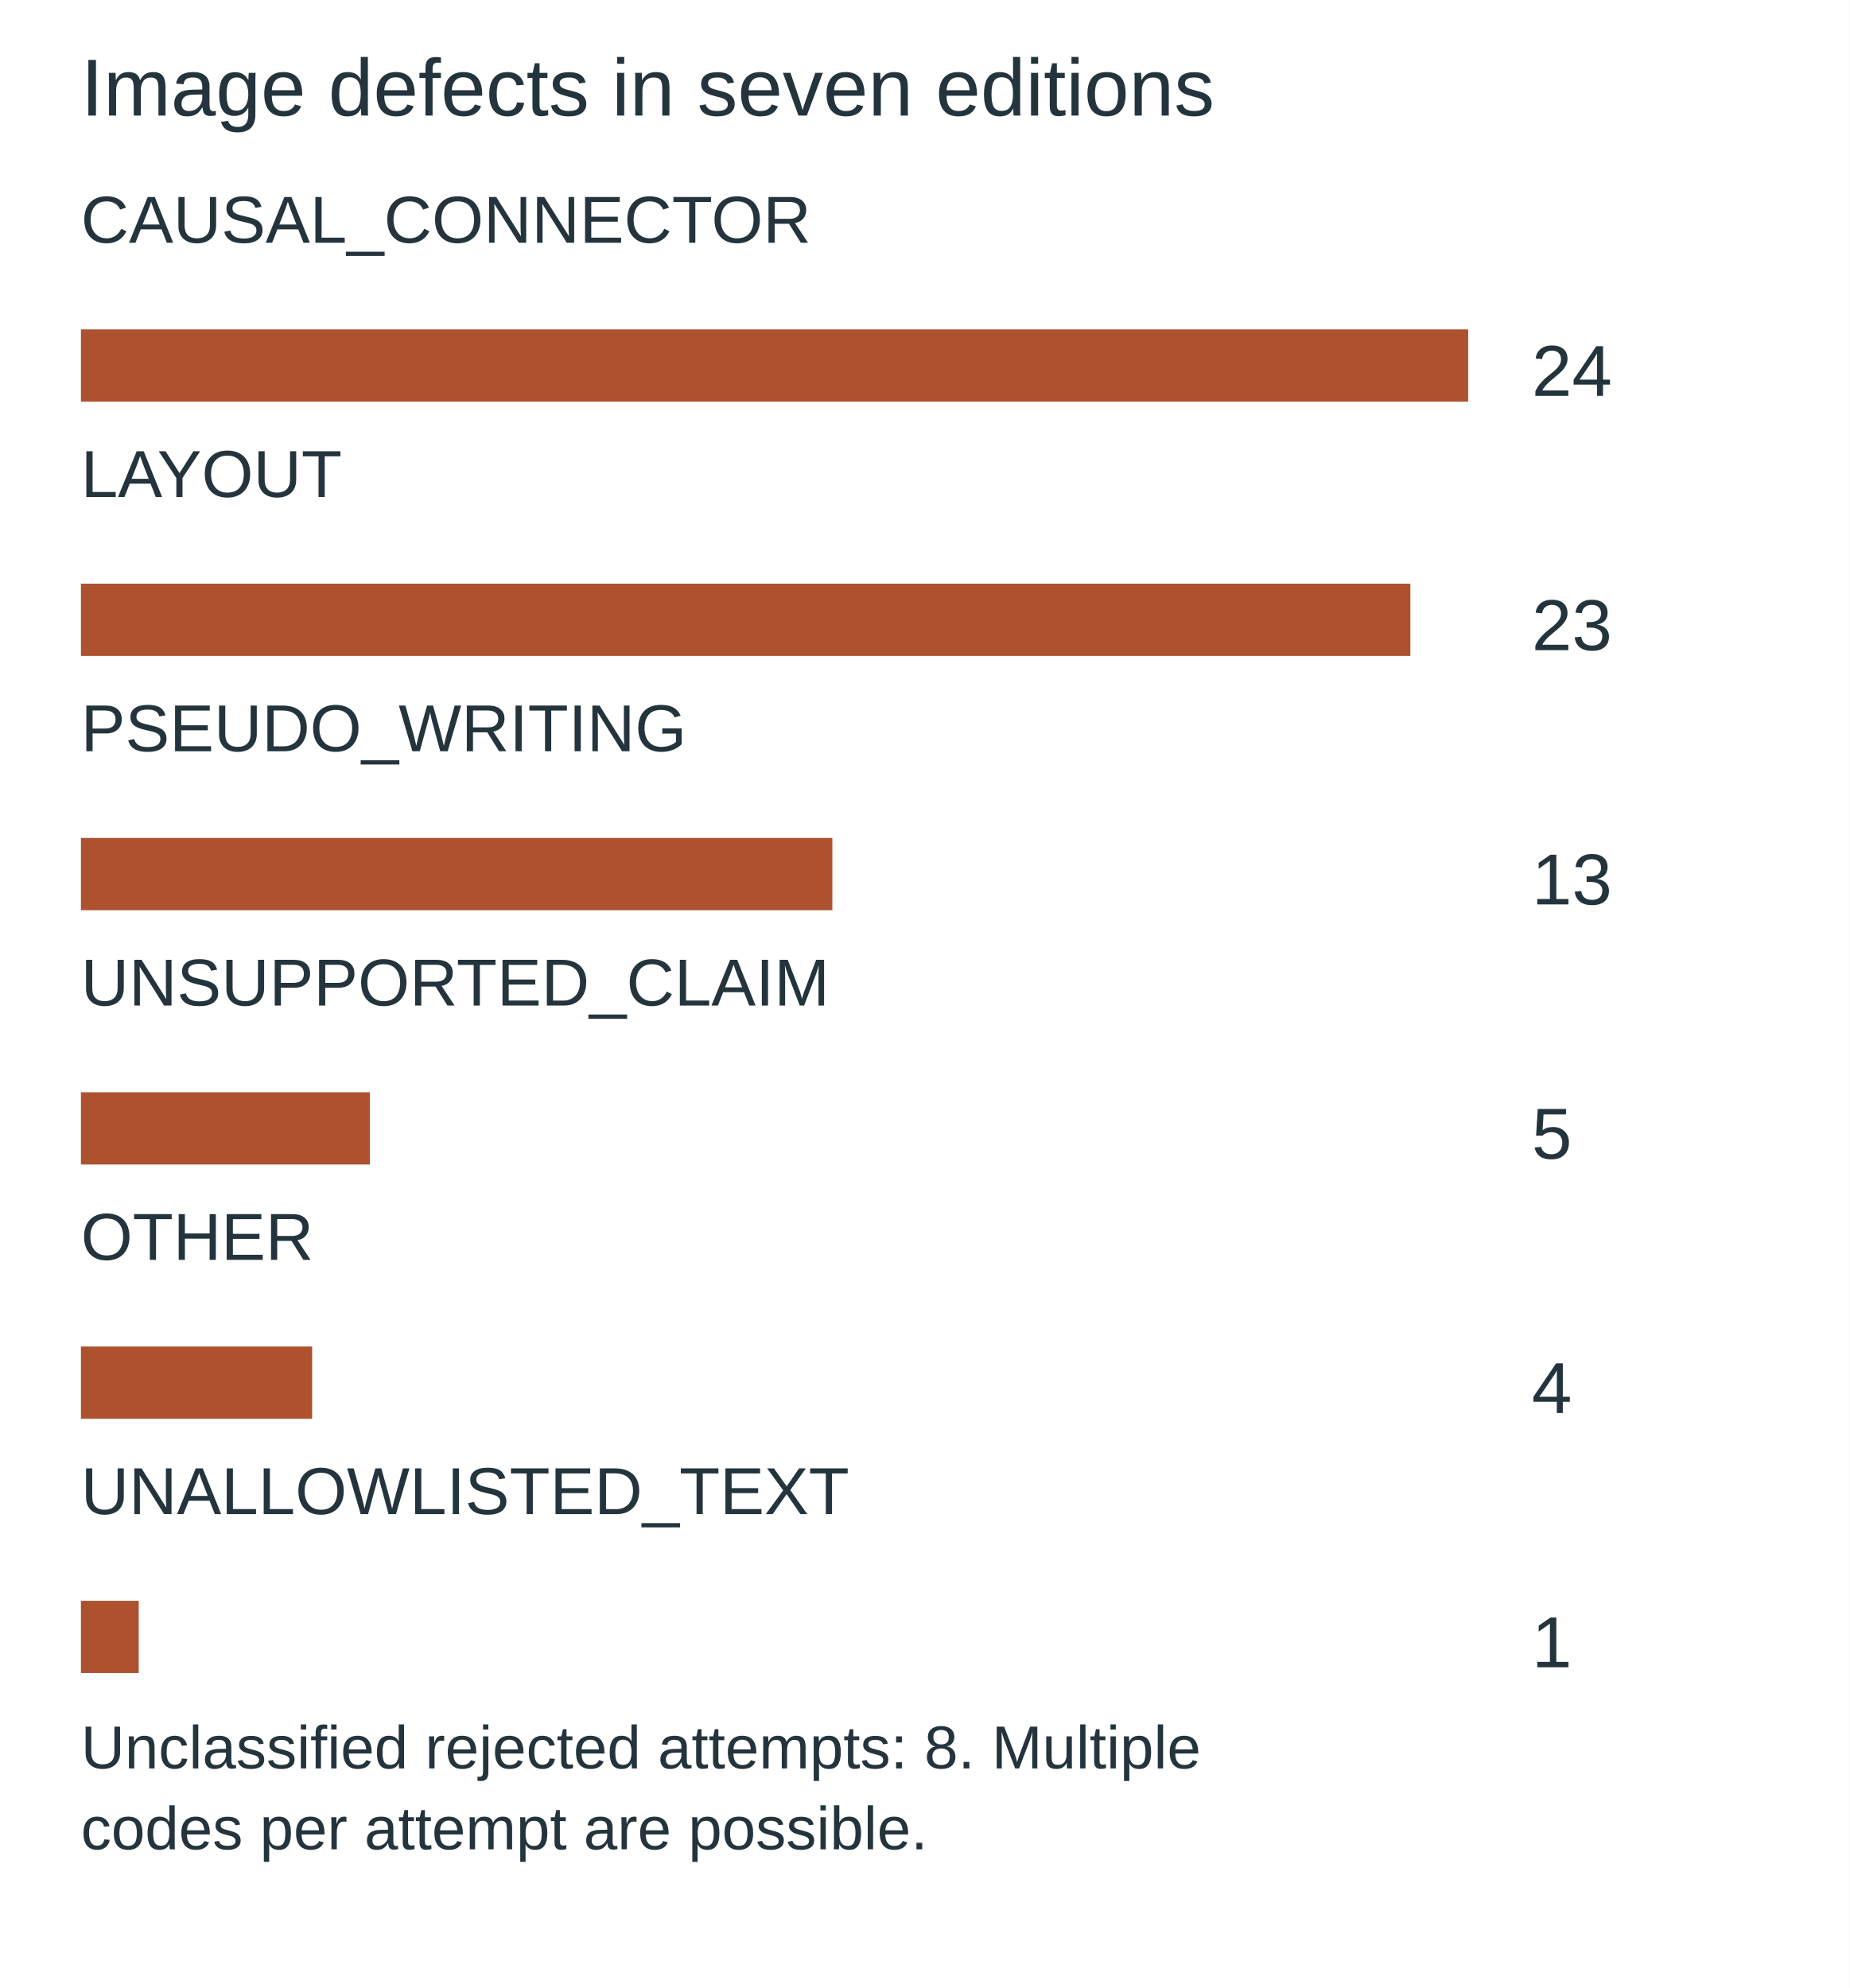
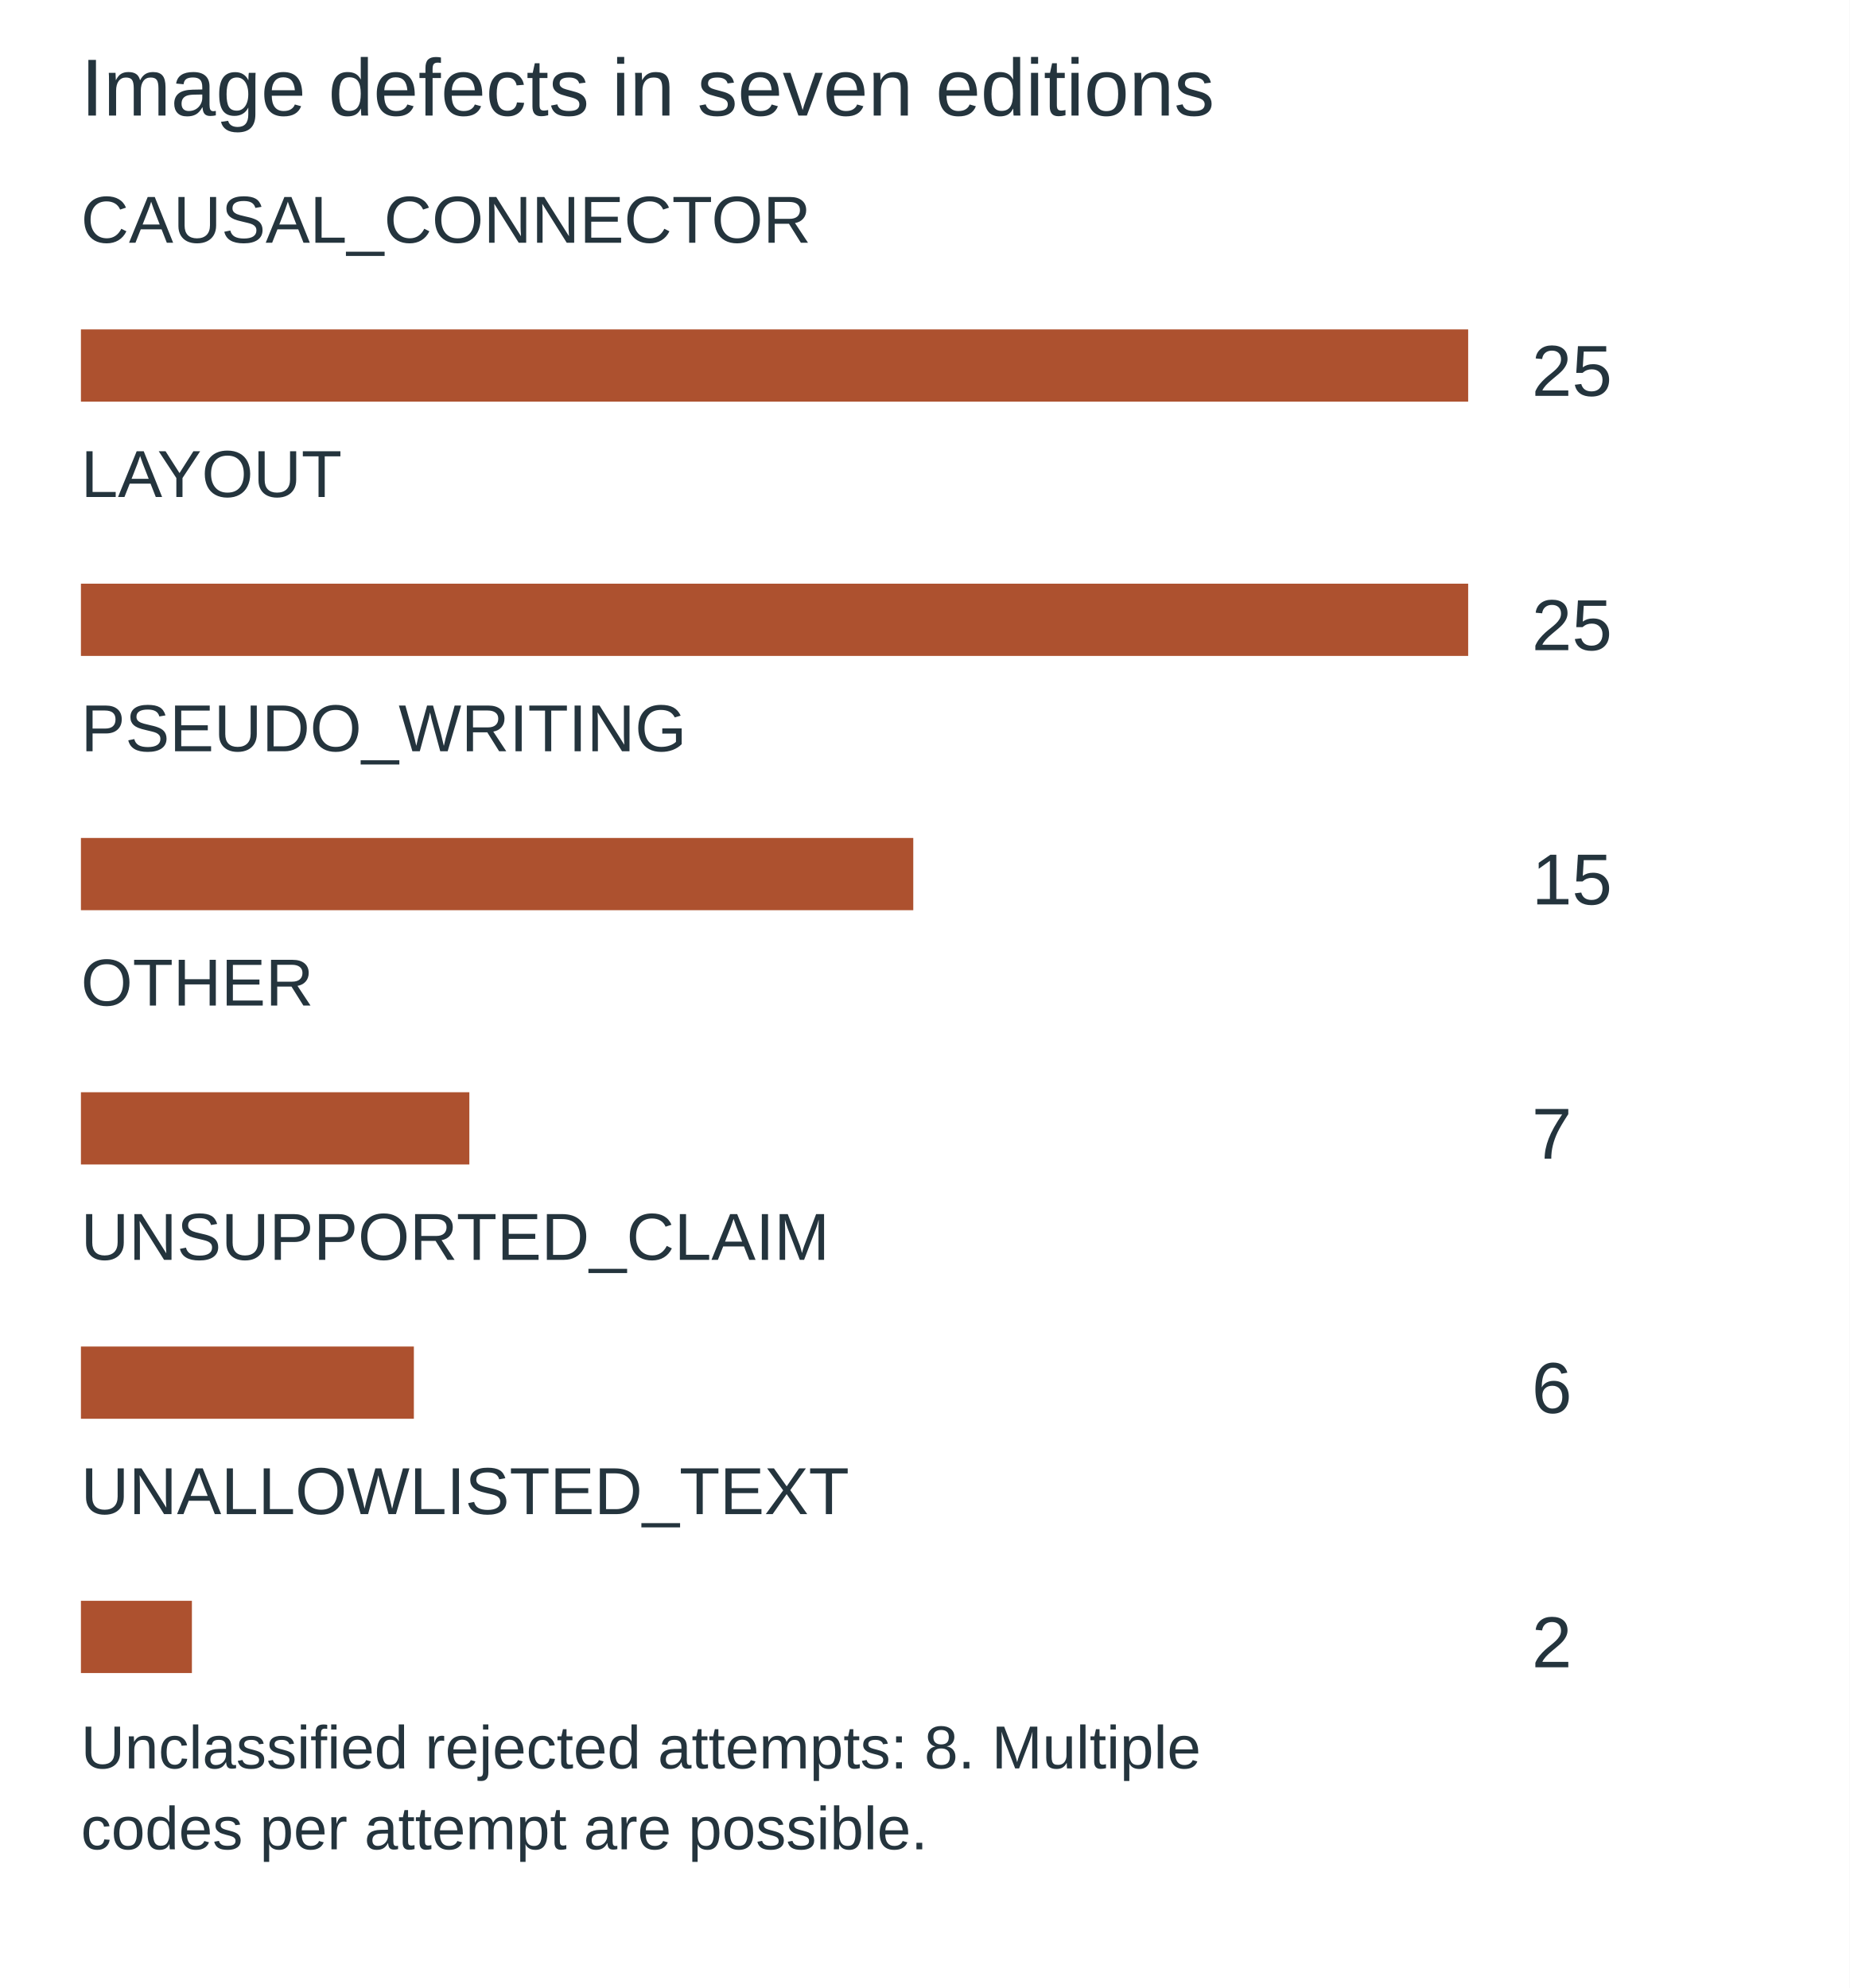
<svg xmlns="http://www.w3.org/2000/svg" width="640" height="688" viewBox="0 0 640 688" role="img" aria-label="Image defects in seven editions">
  <rect width="640" height="688" fill="white" />
  <g font-family="Arial,sans-serif" fill="#24343d">
    <text x="28" y="40" font-size="28">Image defects in seven editions</text>
    <text x="28" y="84" font-size="23">CAUSAL_CONNECTOR</text>
    <rect x="28" y="114" width="480" height="25" fill="#ad512f" />
-     <text x="530" y="137" font-size="25">24</text>
+     <text x="530" y="137" font-size="25">25</text>
    <text x="28" y="172" font-size="23">LAYOUT</text>
-     <rect x="28" y="202" width="460" height="25" fill="#ad512f" />
-     <text x="530" y="225" font-size="25">23</text>
+     <rect x="28" y="202" width="480" height="25" fill="#ad512f" />
+     <text x="530" y="225" font-size="25">25</text>
    <text x="28" y="260" font-size="23">PSEUDO_WRITING</text>
-     <rect x="28" y="290" width="260" height="25" fill="#ad512f" />
-     <text x="530" y="313" font-size="25">13</text>
-     <text x="28" y="348" font-size="23">UNSUPPORTED_CLAIM</text>
-     <rect x="28" y="378" width="100" height="25" fill="#ad512f" />
-     <text x="530" y="401" font-size="25">5</text>
-     <text x="28" y="436" font-size="23">OTHER</text>
-     <rect x="28" y="466" width="80" height="25" fill="#ad512f" />
-     <text x="530" y="489" font-size="25">4</text>
+     <rect x="28" y="290" width="288" height="25" fill="#ad512f" />
+     <text x="530" y="313" font-size="25">15</text>
+     <text x="28" y="348" font-size="23">OTHER</text>
+     <rect x="28" y="378" width="134.4" height="25" fill="#ad512f" />
+     <text x="530" y="401" font-size="25">7</text>
+     <text x="28" y="436" font-size="23">UNSUPPORTED_CLAIM</text>
+     <rect x="28" y="466" width="115.2" height="25" fill="#ad512f" />
+     <text x="530" y="489" font-size="25">6</text>
    <text x="28" y="524" font-size="23">UNALLOWLISTED_TEXT</text>
-     <rect x="28" y="554" width="20" height="25" fill="#ad512f" />
-     <text x="530" y="577" font-size="25">1</text>
+     <rect x="28" y="554" width="38.4" height="25" fill="#ad512f" />
+     <text x="530" y="577" font-size="25">2</text>
    <text x="28" y="612" font-size="21">Unclassified rejected attempts: 8. Multiple</text>
    <text x="28" y="640" font-size="21">codes per attempt are possible.</text>
  </g>
</svg>
